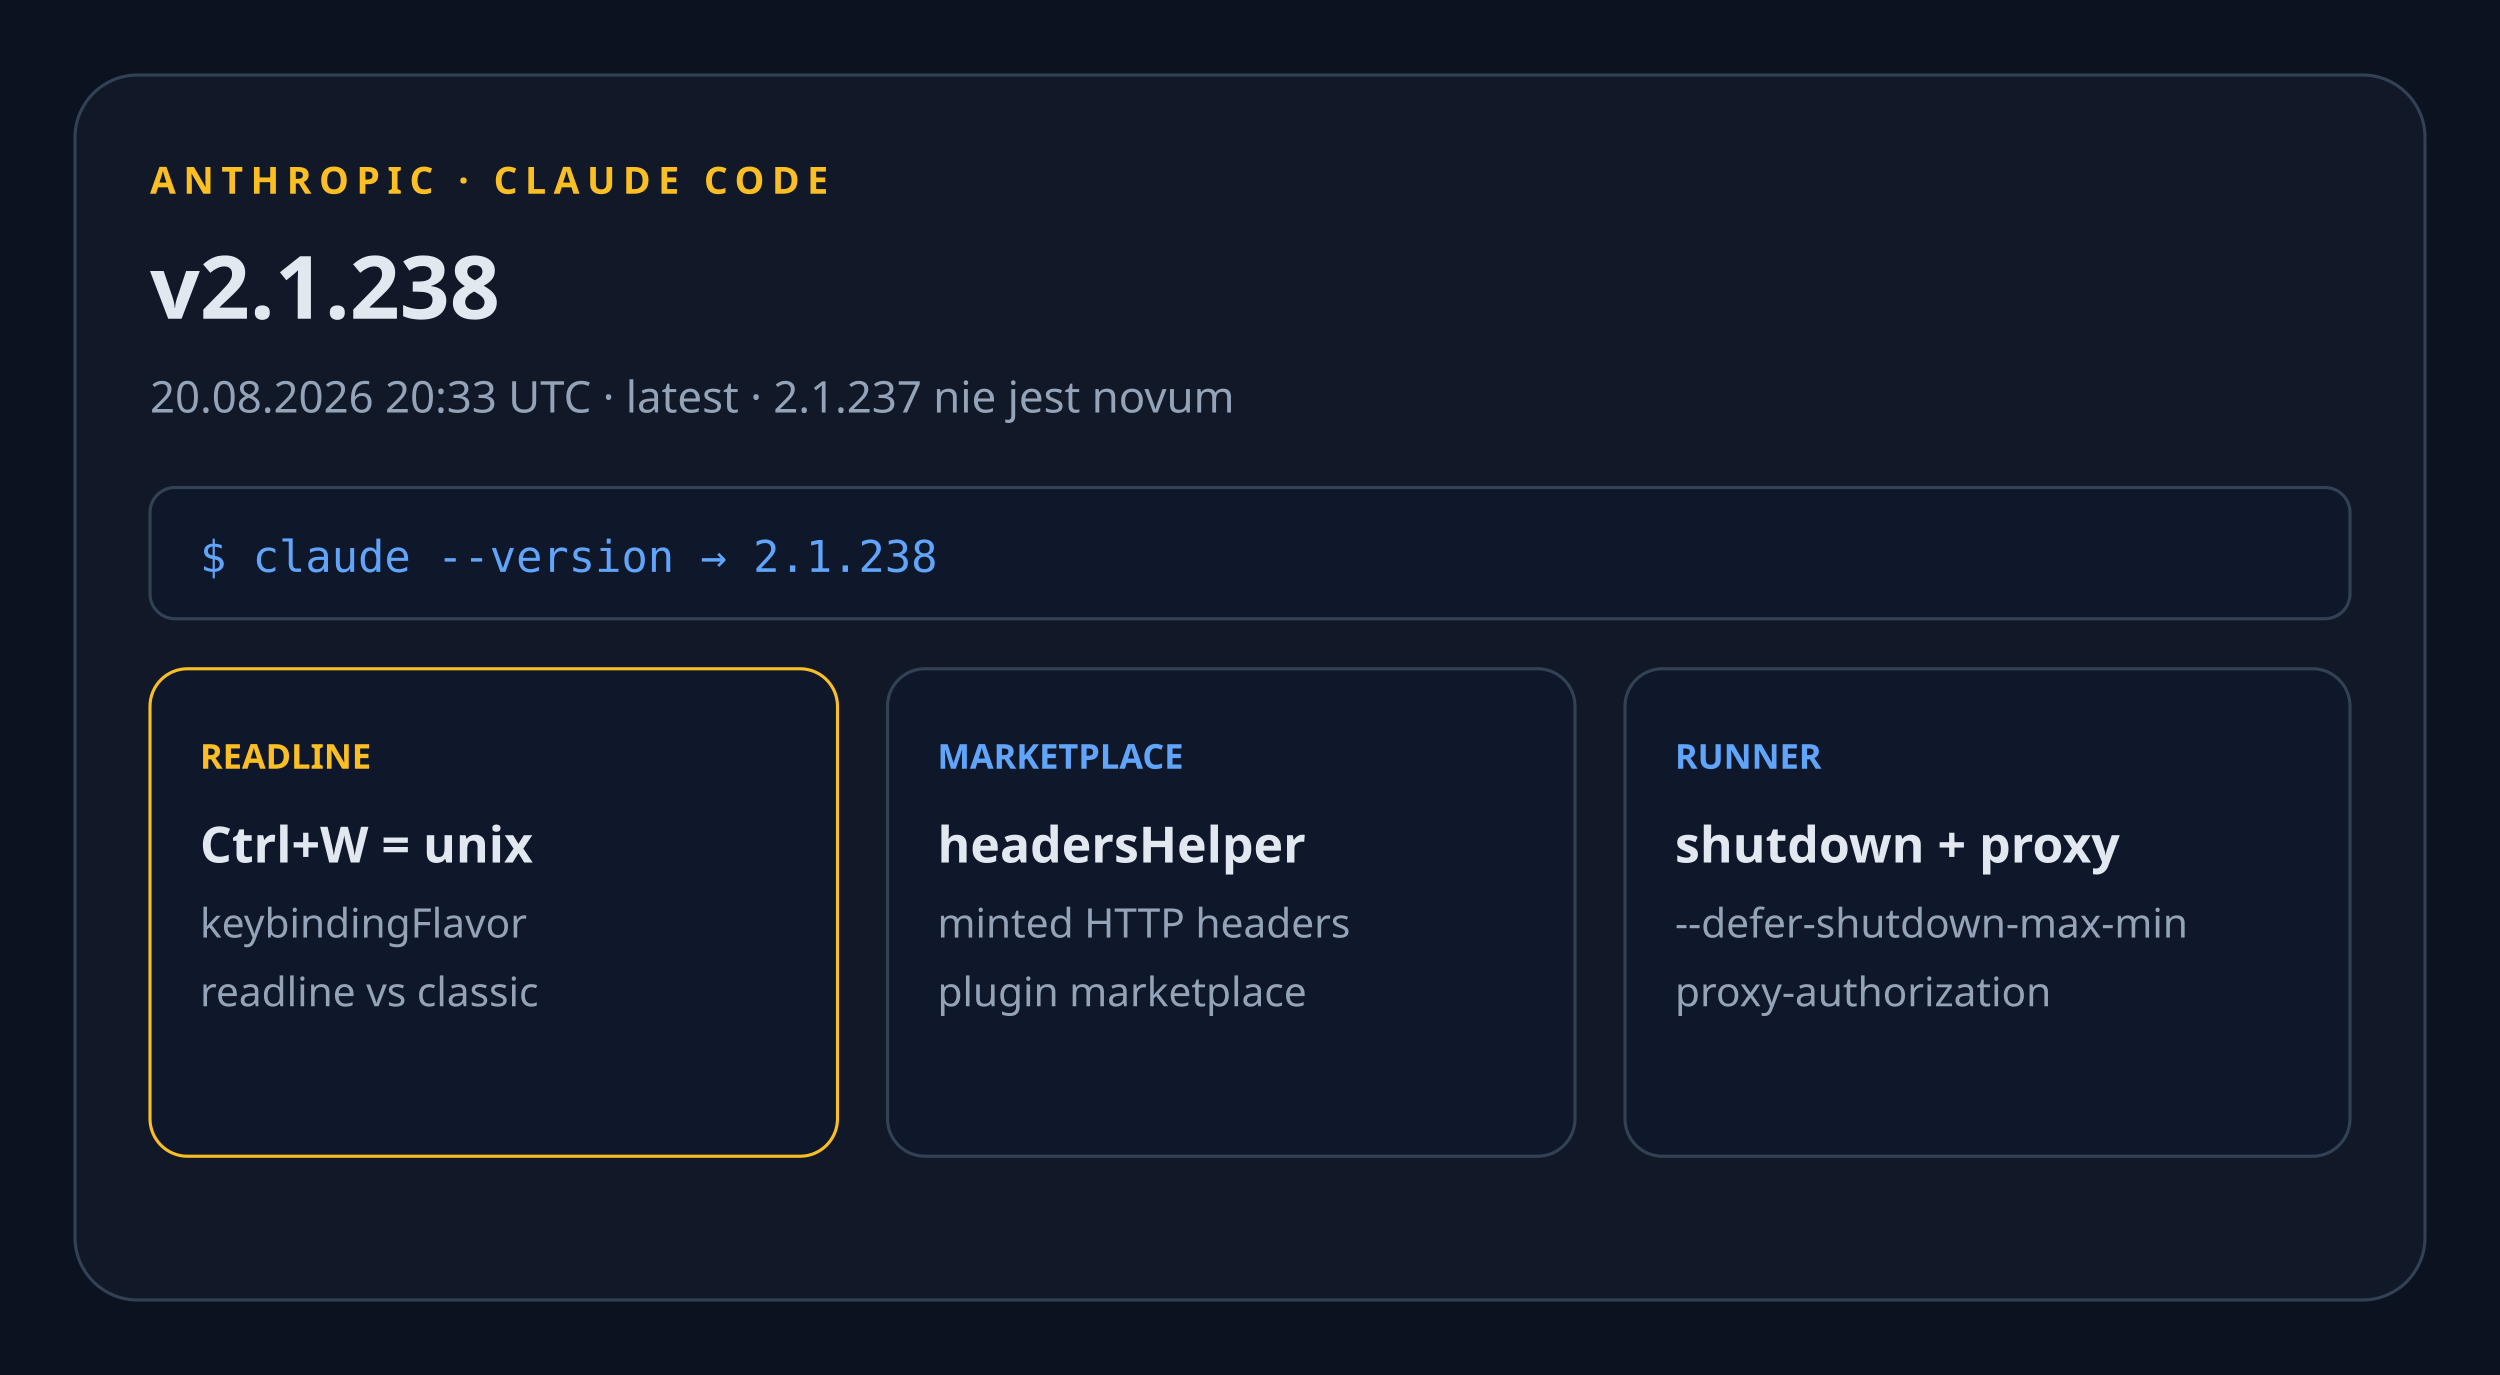
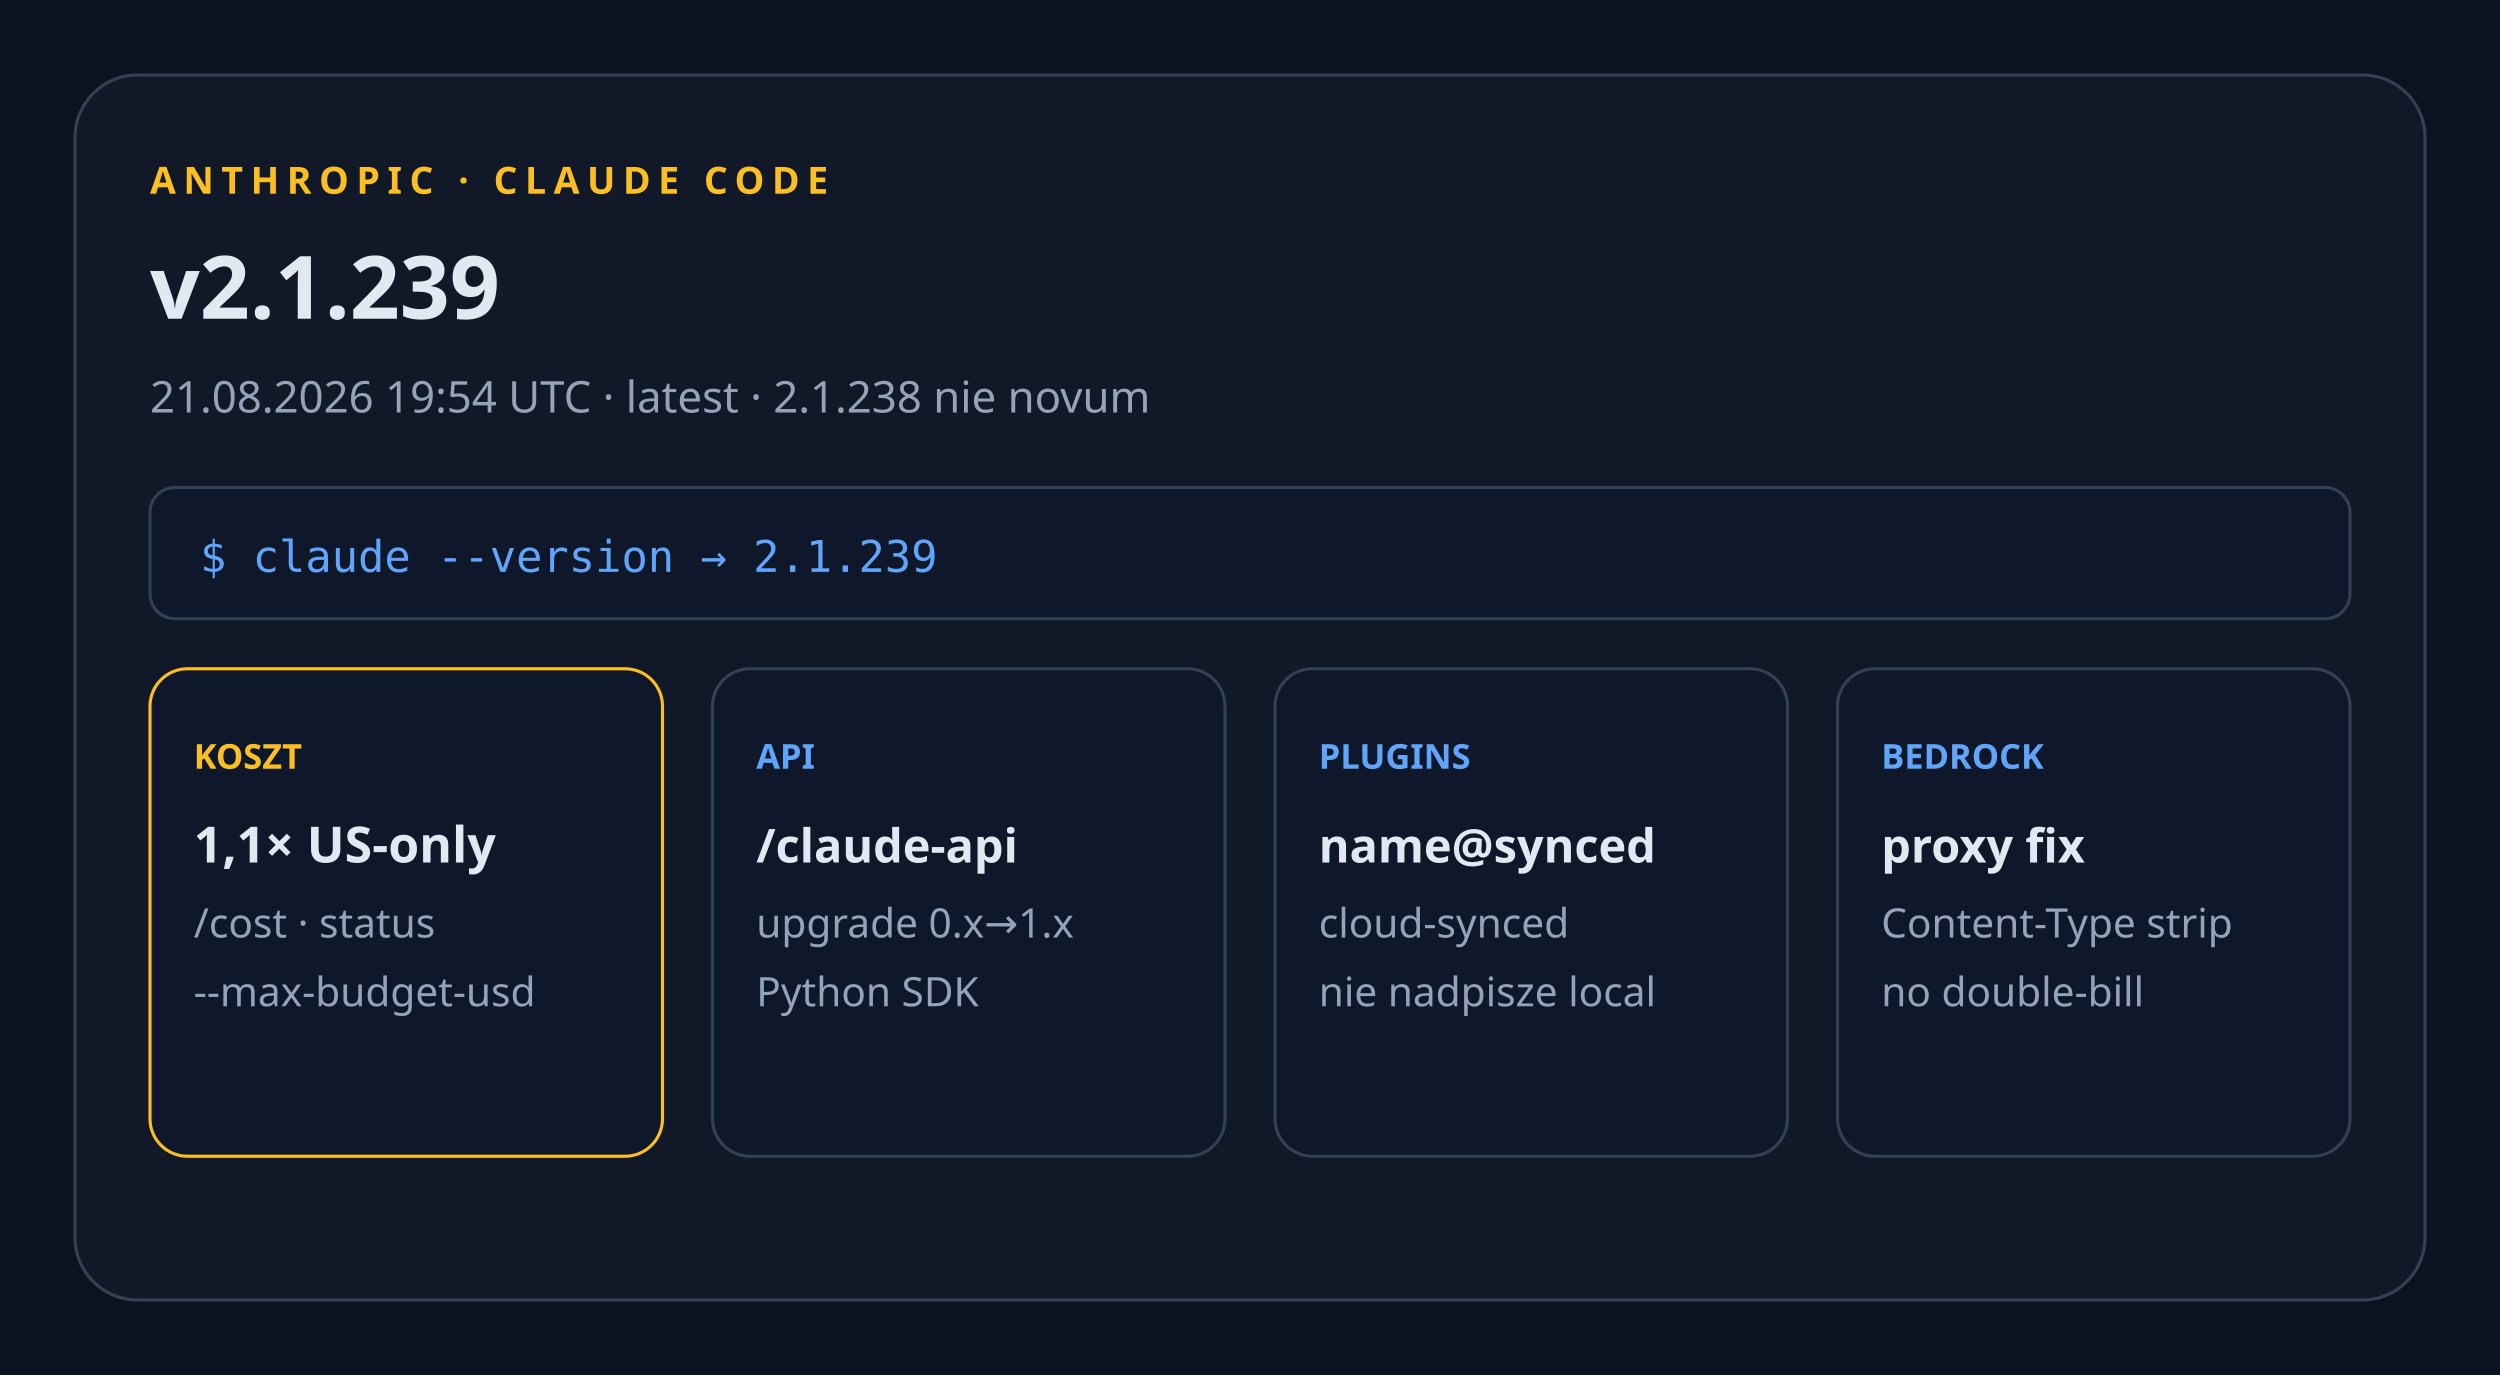
- <svg xmlns="http://www.w3.org/2000/svg" width="800" height="440" viewBox="0 0 800 440" role="img" aria-label="Claude Code 2.1.238 — readline, headersHelper, runner">
+ <svg xmlns="http://www.w3.org/2000/svg" width="800" height="440" viewBox="0 0 800 440" role="img" aria-label="Claude Code 2.1.239 — koszt 1,1×, /claude-api, synced plugins, Bedrock">
  <rect width="800" height="440" fill="#0b1220" />
  <rect x="24" y="24" width="752" height="392" rx="20" fill="#111827" stroke="#334155" />
  <text x="48" y="62" fill="#fbbf24" font-family="ui-sans-serif,system-ui,sans-serif" font-size="12" font-weight="800" letter-spacing="2.4">ANTHROPIC · CLAUDE CODE</text>
-   <text x="48" y="102" fill="#e2e8f0" font-family="ui-sans-serif,system-ui,sans-serif" font-size="28" font-weight="700">v2.1.238</text>
-   <text x="48" y="132" fill="#94a3b8" font-family="ui-sans-serif,system-ui,sans-serif" font-size="14">20.08.2026 20:33 UTC · latest · 2.1.237 nie jest novum</text>
+   <text x="48" y="102" fill="#e2e8f0" font-family="ui-sans-serif,system-ui,sans-serif" font-size="28" font-weight="700">v2.1.239</text>
+   <text x="48" y="132" fill="#94a3b8" font-family="ui-sans-serif,system-ui,sans-serif" font-size="14">21.08.2026 19:54 UTC · latest · 2.1.238 nie novum</text>
  <rect x="48" y="156" width="704" height="42" rx="8" fill="#0f172a" stroke="#334155" />
-   <text x="64" y="183" fill="#60a5fa" font-family="ui-monospace,monospace" font-size="14">$ claude --version   →   2.1.238</text>
-   <rect x="48" y="214" width="220" height="156" rx="12" fill="#0f172a" stroke="#fbbf24" />
-   <text x="64" y="246" fill="#fbbf24" font-family="ui-sans-serif,system-ui,sans-serif" font-size="11" font-weight="800">READLINE</text>
-   <text x="64" y="276" fill="#e2e8f0" font-family="ui-sans-serif,system-ui,sans-serif" font-size="16" font-weight="600">Ctrl+W = unix</text>
-   <text x="64" y="300" fill="#94a3b8" font-family="ui-sans-serif,system-ui,sans-serif" font-size="13">keybindingFlavor</text>
-   <text x="64" y="322" fill="#94a3b8" font-family="ui-sans-serif,system-ui,sans-serif" font-size="13">readline vs classic</text>
-   <rect x="284" y="214" width="220" height="156" rx="12" fill="#0f172a" stroke="#334155" />
-   <text x="300" y="246" fill="#60a5fa" font-family="ui-sans-serif,system-ui,sans-serif" font-size="11" font-weight="800">MARKETPLACE</text>
-   <text x="300" y="276" fill="#e2e8f0" font-family="ui-sans-serif,system-ui,sans-serif" font-size="16" font-weight="600">headersHelper</text>
-   <text x="300" y="300" fill="#94a3b8" font-family="ui-sans-serif,system-ui,sans-serif" font-size="13">minted HTTP headers</text>
-   <text x="300" y="322" fill="#94a3b8" font-family="ui-sans-serif,system-ui,sans-serif" font-size="13">plugin marketplace</text>
-   <rect x="520" y="214" width="232" height="156" rx="12" fill="#0f172a" stroke="#334155" />
-   <text x="536" y="246" fill="#60a5fa" font-family="ui-sans-serif,system-ui,sans-serif" font-size="11" font-weight="800">RUNNER</text>
-   <text x="536" y="276" fill="#e2e8f0" font-family="ui-sans-serif,system-ui,sans-serif" font-size="16" font-weight="600">shutdown + proxy</text>
-   <text x="536" y="300" fill="#94a3b8" font-family="ui-sans-serif,system-ui,sans-serif" font-size="13">--defer-shutdown-max-min</text>
-   <text x="536" y="322" fill="#94a3b8" font-family="ui-sans-serif,system-ui,sans-serif" font-size="13">proxy-authorization</text>
+   <text x="64" y="183" fill="#60a5fa" font-family="ui-monospace,monospace" font-size="14">$ claude --version   →   2.1.239</text>
+   <rect x="48" y="214" width="164" height="156" rx="12" fill="#0f172a" stroke="#fbbf24" />
+   <text x="62" y="246" fill="#fbbf24" font-family="ui-sans-serif,system-ui,sans-serif" font-size="11" font-weight="800">KOSZT</text>
+   <text x="62" y="276" fill="#e2e8f0" font-family="ui-sans-serif,system-ui,sans-serif" font-size="16" font-weight="600">1,1× US-only</text>
+   <text x="62" y="300" fill="#94a3b8" font-family="ui-sans-serif,system-ui,sans-serif" font-size="13">/cost · status</text>
+   <text x="62" y="322" fill="#94a3b8" font-family="ui-sans-serif,system-ui,sans-serif" font-size="13">--max-budget-usd</text>
+   <rect x="228" y="214" width="164" height="156" rx="12" fill="#0f172a" stroke="#334155" />
+   <text x="242" y="246" fill="#60a5fa" font-family="ui-sans-serif,system-ui,sans-serif" font-size="11" font-weight="800">API</text>
+   <text x="242" y="276" fill="#e2e8f0" font-family="ui-sans-serif,system-ui,sans-serif" font-size="15" font-weight="600">/claude-api</text>
+   <text x="242" y="300" fill="#94a3b8" font-family="ui-sans-serif,system-ui,sans-serif" font-size="13">upgrade 0.x→1.x</text>
+   <text x="242" y="322" fill="#94a3b8" font-family="ui-sans-serif,system-ui,sans-serif" font-size="13">Python SDK</text>
+   <rect x="408" y="214" width="164" height="156" rx="12" fill="#0f172a" stroke="#334155" />
+   <text x="422" y="246" fill="#60a5fa" font-family="ui-sans-serif,system-ui,sans-serif" font-size="11" font-weight="800">PLUGINS</text>
+   <text x="422" y="276" fill="#e2e8f0" font-family="ui-sans-serif,system-ui,sans-serif" font-size="15" font-weight="600">name@synced</text>
+   <text x="422" y="300" fill="#94a3b8" font-family="ui-sans-serif,system-ui,sans-serif" font-size="13">cloud-synced</text>
+   <text x="422" y="322" fill="#94a3b8" font-family="ui-sans-serif,system-ui,sans-serif" font-size="13">nie nadpisze local</text>
+   <rect x="588" y="214" width="164" height="156" rx="12" fill="#0f172a" stroke="#334155" />
+   <text x="602" y="246" fill="#60a5fa" font-family="ui-sans-serif,system-ui,sans-serif" font-size="11" font-weight="800">BEDROCK</text>
+   <text x="602" y="276" fill="#e2e8f0" font-family="ui-sans-serif,system-ui,sans-serif" font-size="15" font-weight="600">proxy fix</text>
+   <text x="602" y="300" fill="#94a3b8" font-family="ui-sans-serif,system-ui,sans-serif" font-size="13">Content-Type strip</text>
+   <text x="602" y="322" fill="#94a3b8" font-family="ui-sans-serif,system-ui,sans-serif" font-size="13">no double-bill</text>
</svg>
